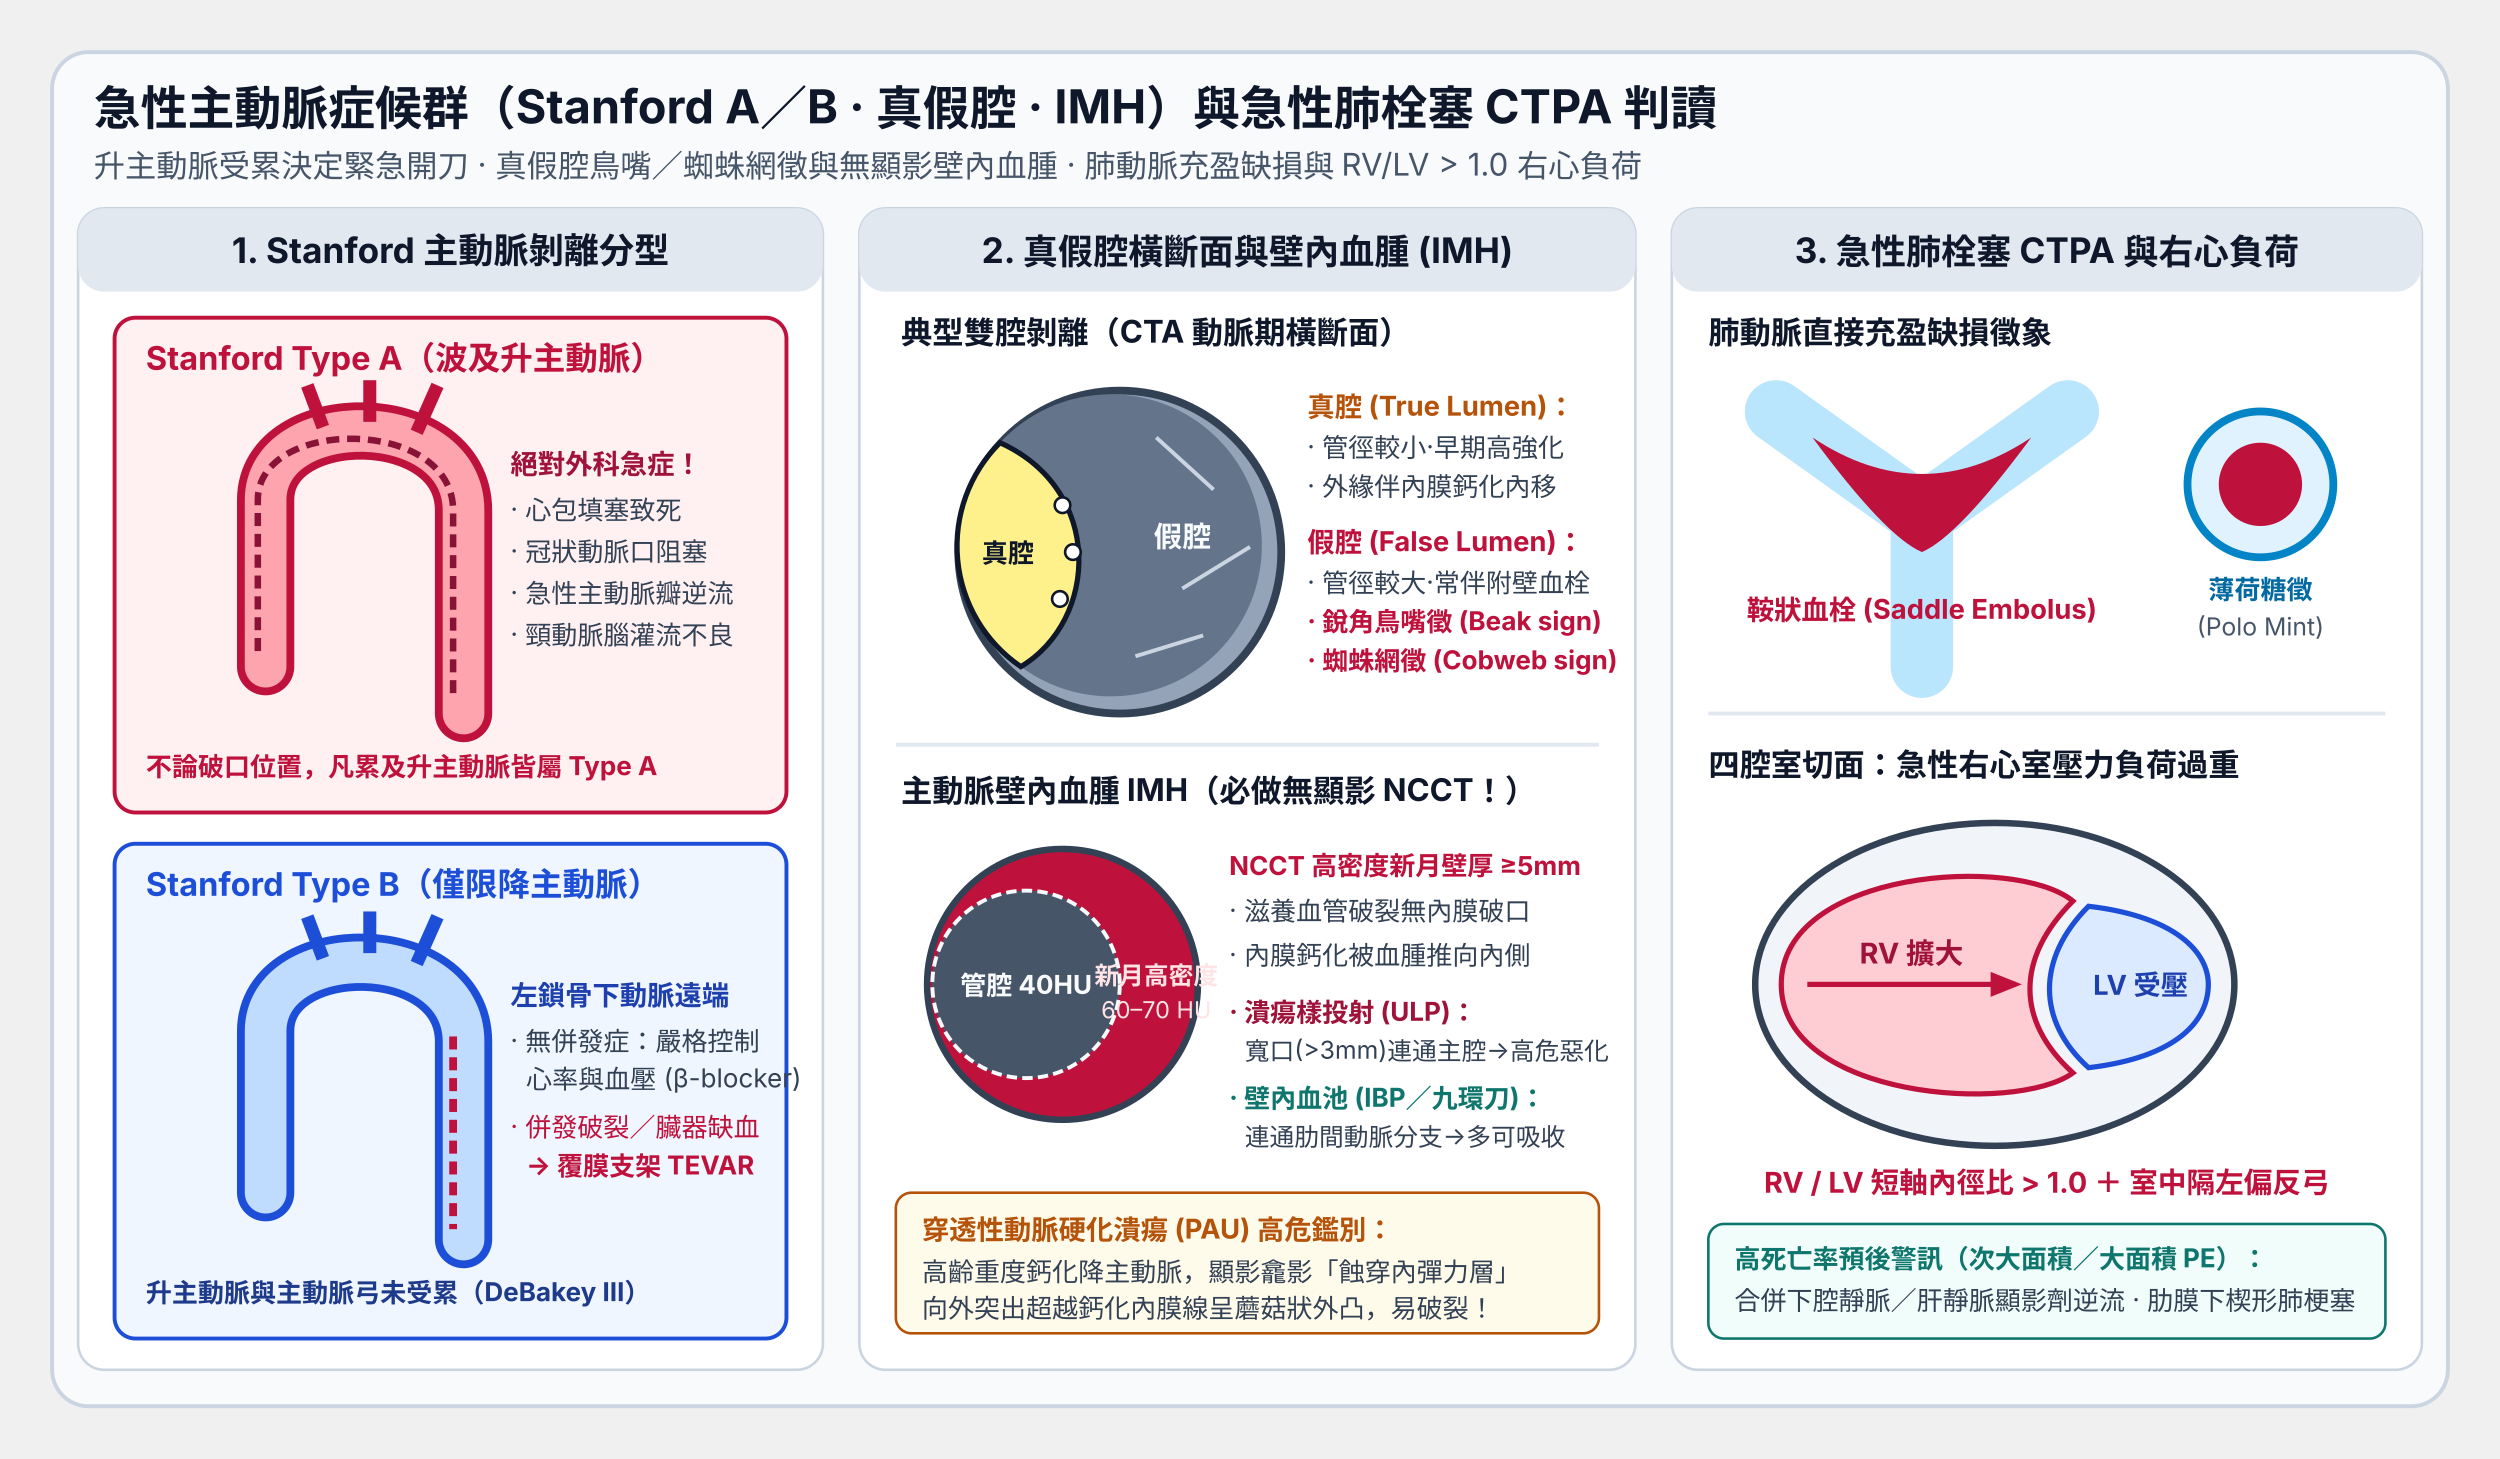
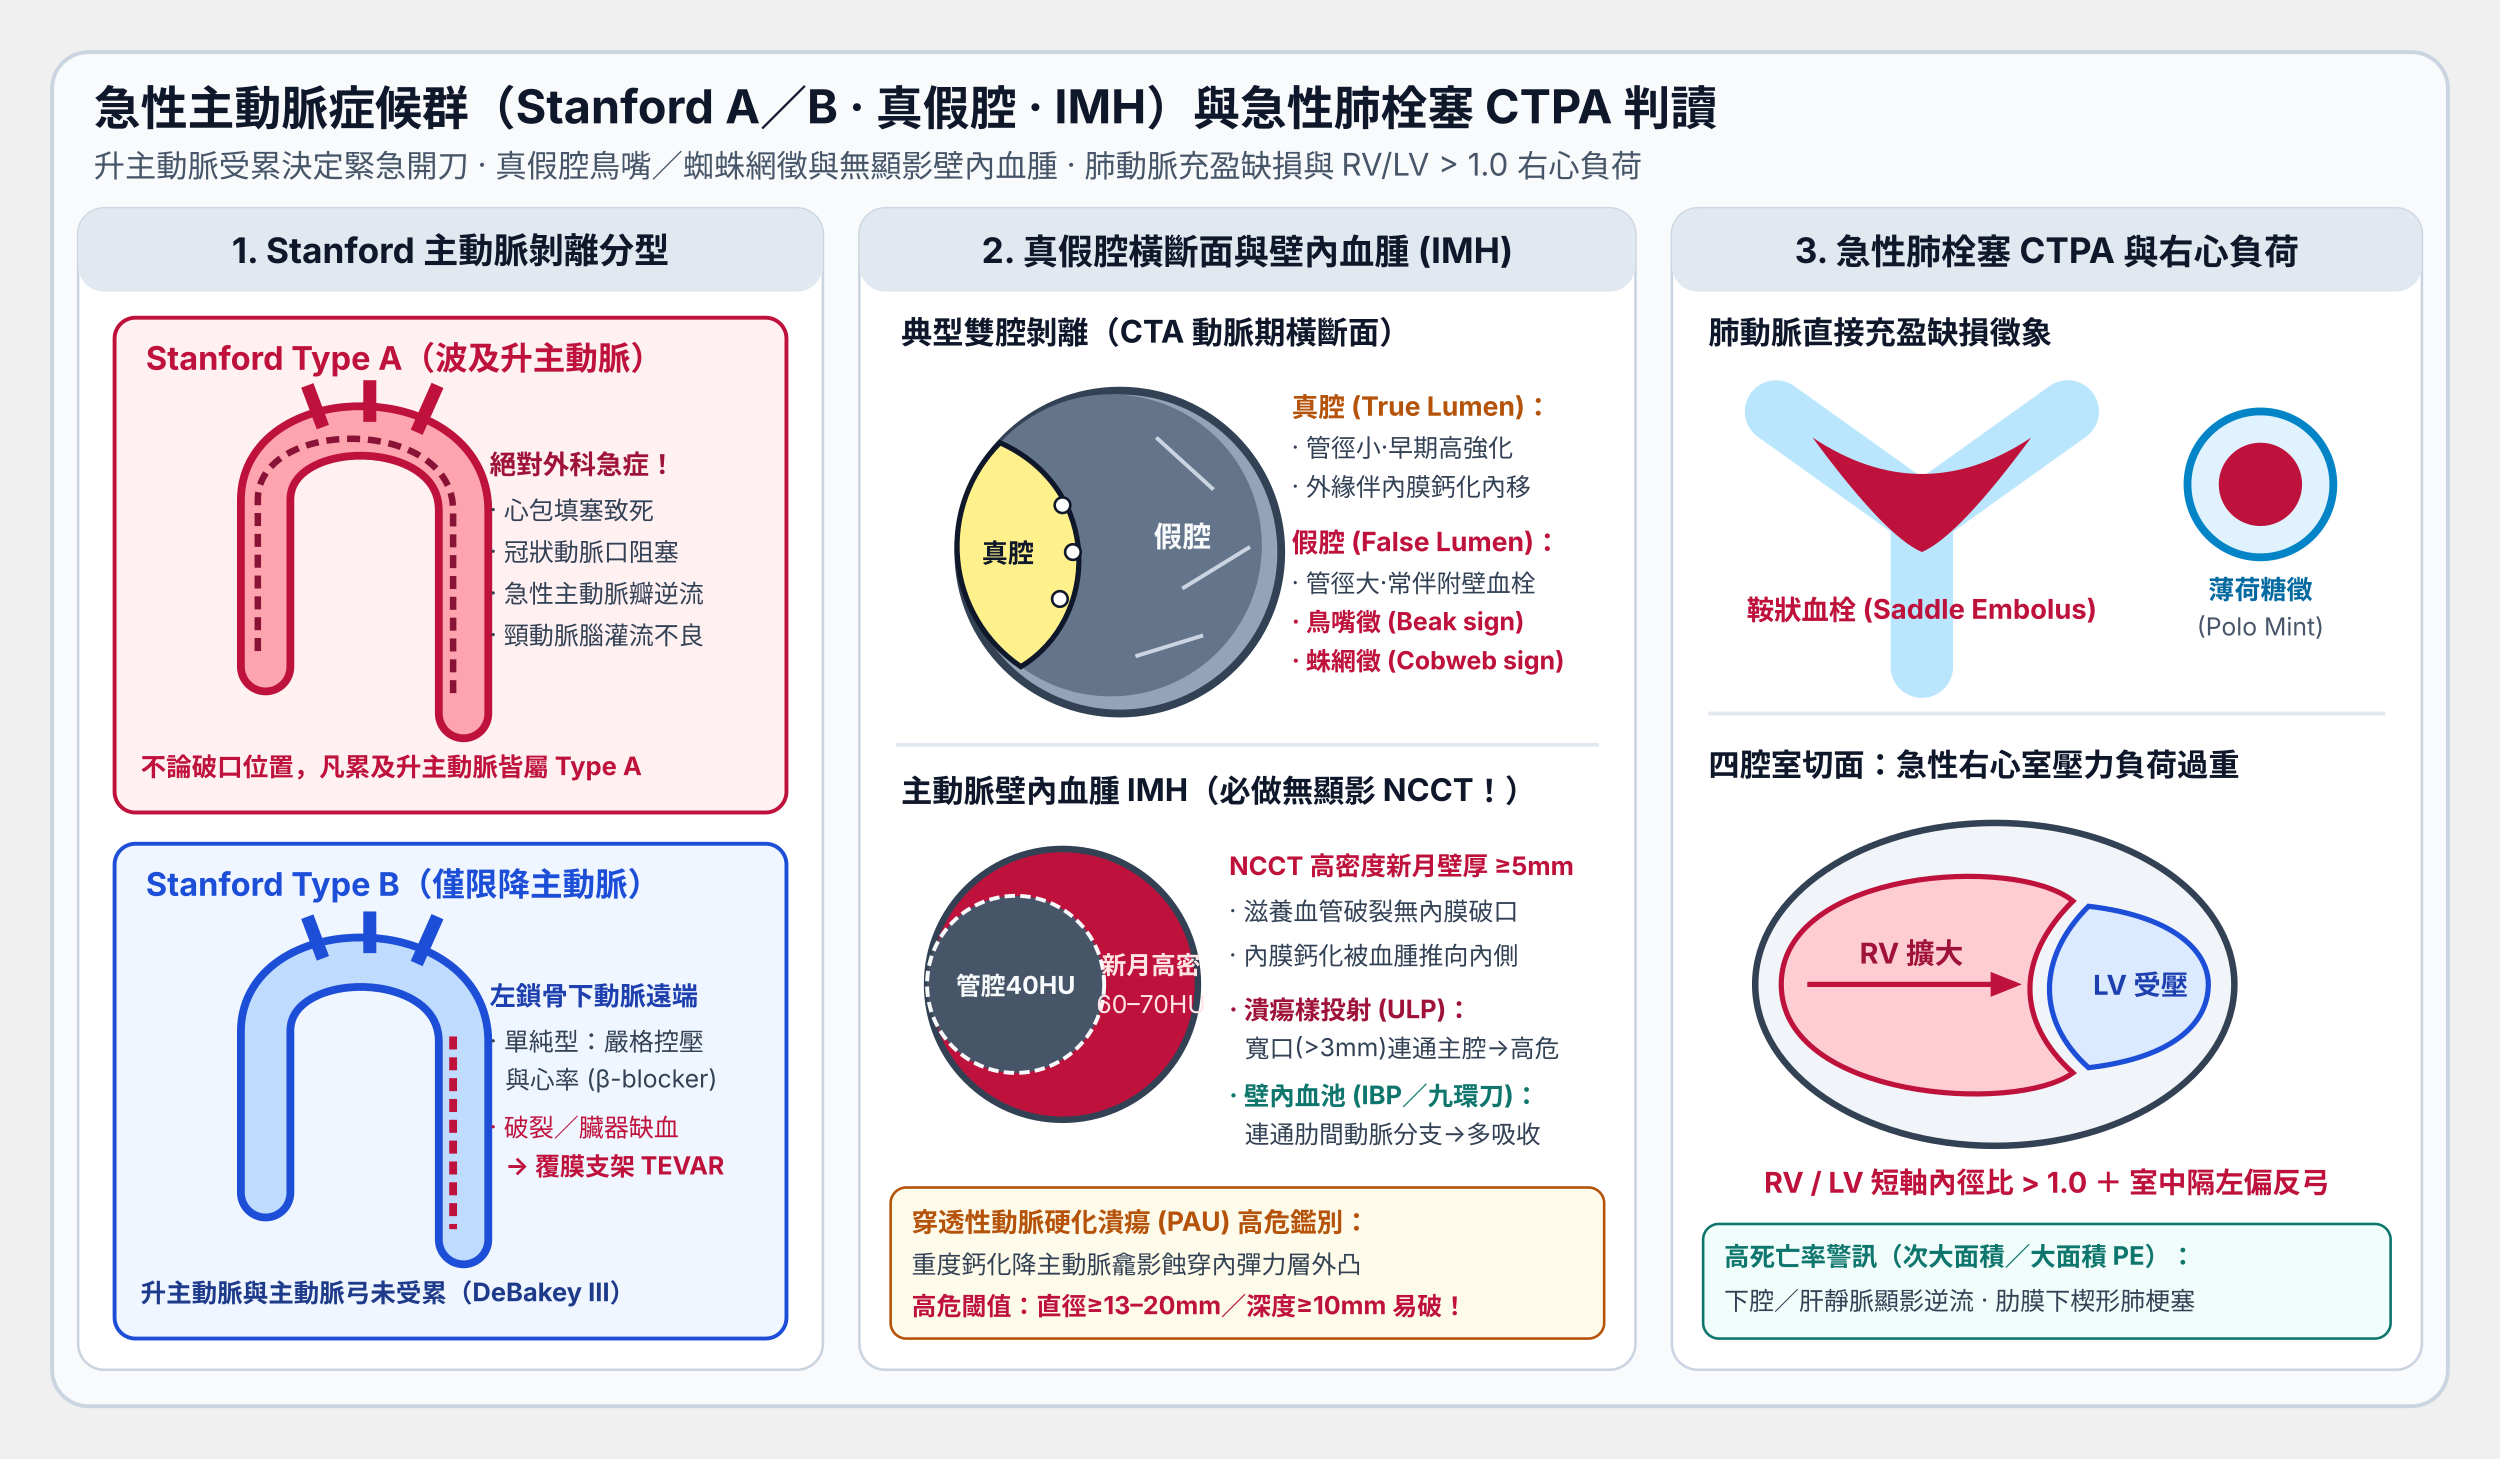
<svg xmlns="http://www.w3.org/2000/svg" viewBox="0 0 960 560" width="960" height="560" role="img" aria-labelledby="rad03-title rad03-desc">
  <defs>
    <marker id="arrRed" viewBox="0 0 10 10" refX="8" refY="5" markerWidth="6" markerHeight="6" orient="auto">
      <path d="M 0 1 L 10 5 L 0 9 z" fill="#be123c" />
    </marker>
    <marker id="arrBlue" viewBox="0 0 10 10" refX="8" refY="5" markerWidth="6" markerHeight="6" orient="auto">
      <path d="M 0 1 L 10 5 L 0 9 z" fill="#1d4ed8" />
    </marker>
  </defs>
  <g font-family="system-ui, -apple-system, 'Noto Sans TC', sans-serif">
    <rect x="20" y="20" width="920" height="520" rx="14" fill="#f8fafc" stroke="#cbd5e1" stroke-width="1.5" />
    <text x="36" y="48" font-size="18" font-weight="700" fill="#0f172a">急性主動脈症候群（Stanford A／B · 真假腔 · IMH）與急性肺栓塞 CTPA 判讀</text>
    <text x="36" y="68" font-size="12" fill="#475569">升主動脈受累決定緊急開刀 · 真假腔鳥嘴／蜘蛛網徵與無顯影壁內血腫 · 肺動脈充盈缺損與 RV/LV &gt; 1.0 右心負荷</text>
    <rect x="30" y="80" width="286" height="446" rx="10" fill="#ffffff" stroke="#cbd5e1" />
    <rect x="30" y="80" width="286" height="32" rx="10" fill="#e2e8f0" />
    <text x="173" y="101" font-size="13.5" font-weight="700" fill="#0f172a" text-anchor="middle">1. Stanford 主動脈剝離分型</text>
    <rect x="44" y="122" width="258" height="190" rx="8" fill="#fff1f2" stroke="#be123c" stroke-width="1.5" />
    <text x="56" y="142" font-size="12.5" font-weight="700" fill="#be123c">Stanford Type A（波及升主動脈）</text>
    <path d="M 102 256 L 102 192 C 102 156, 178 156, 178 196 L 178 274" fill="none" stroke="#be123c" stroke-width="22" stroke-linecap="round" />
    <path d="M 102 256 L 102 192 C 102 156, 178 156, 178 196 L 178 274" fill="none" stroke="#fda4af" stroke-width="16" stroke-linecap="round" />
    <path d="M 99 250 L 99 192 C 99 160, 174 160, 174 196 L 174 268" fill="none" stroke="#881337" stroke-width="2.5" stroke-dasharray="5,3" />
    <line x1="124" y1="164" x2="118" y2="148" stroke="#be123c" stroke-width="5" />
    <line x1="142" y1="162" x2="142" y2="146" stroke="#be123c" stroke-width="5" />
    <line x1="160" y1="166" x2="168" y2="148" stroke="#be123c" stroke-width="5" />
-     <text x="196" y="182" font-size="10.5" font-weight="700" fill="#9f1239">絕對外科急症！</text>
-     <text x="196" y="199" font-size="10" fill="#334155">· 心包填塞致死</text>
-     <text x="196" y="215" font-size="10" fill="#334155">· 冠狀動脈口阻塞</text>
-     <text x="196" y="231" font-size="10" fill="#334155">· 急性主動脈瓣逆流</text>
-     <text x="196" y="247" font-size="10" fill="#334155">· 頸動脈腦灌流不良</text>
-     <text x="56" y="298" font-size="10" font-weight="700" fill="#be123c">不論破口位置，凡累及升主動脈皆屬 Type A</text>
+     <text x="188" y="182" font-size="10.2" font-weight="700" fill="#9f1239">絕對外科急症！</text>
+     <text x="188" y="199" font-size="9.6" fill="#334155">· 心包填塞致死</text>
+     <text x="188" y="215" font-size="9.6" fill="#334155">· 冠狀動脈口阻塞</text>
+     <text x="188" y="231" font-size="9.6" fill="#334155">· 急性主動脈瓣逆流</text>
+     <text x="188" y="247" font-size="9.6" fill="#334155">· 頸動脈腦灌流不良</text>
+     <text x="54" y="298" font-size="9.8" font-weight="700" fill="#be123c">不論破口位置，凡累及升主動脈皆屬 Type A</text>
    <rect x="44" y="324" width="258" height="190" rx="8" fill="#eff6ff" stroke="#1d4ed8" stroke-width="1.5" />
    <text x="56" y="344" font-size="12.5" font-weight="700" fill="#1d4ed8">Stanford Type B（僅限降主動脈）</text>
    <path d="M 102 458 L 102 396 C 102 360, 178 360, 178 400 L 178 476" fill="none" stroke="#1d4ed8" stroke-width="22" stroke-linecap="round" />
    <path d="M 102 458 L 102 396 C 102 360, 178 360, 178 400 L 178 476" fill="none" stroke="#bfdbfe" stroke-width="16" stroke-linecap="round" />
    <path d="M 174 398 L 174 472" fill="none" stroke="#be123c" stroke-width="3" stroke-dasharray="5,3" />
    <line x1="124" y1="368" x2="118" y2="352" stroke="#1d4ed8" stroke-width="5" />
    <line x1="142" y1="366" x2="142" y2="350" stroke="#1d4ed8" stroke-width="5" />
    <line x1="160" y1="370" x2="168" y2="352" stroke="#1d4ed8" stroke-width="5" />
-     <text x="196" y="386" font-size="10.5" font-weight="700" fill="#1e40af">左鎖骨下動脈遠端</text>
-     <text x="196" y="403" font-size="10" fill="#334155">· 無併發症：嚴格控制</text>
-     <text x="202" y="418" font-size="10" fill="#334155">心率與血壓 (β-blocker)</text>
-     <text x="196" y="436" font-size="10" fill="#be123c">· 併發破裂／臟器缺血</text>
-     <text x="202" y="451" font-size="10" font-weight="700" fill="#be123c">→ 覆膜支架 TEVAR</text>
-     <text x="56" y="500" font-size="10" font-weight="700" fill="#1e3a8a">升主動脈與主動脈弓未受累（DeBakey III）</text>
+     <text x="188" y="386" font-size="10" font-weight="700" fill="#1e40af">左鎖骨下動脈遠端</text>
+     <text x="188" y="403" font-size="9.6" fill="#334155">· 單純型：嚴格控壓</text>
+     <text x="194" y="418" font-size="9.5" fill="#334155">與心率 (β-blocker)</text>
+     <text x="188" y="436" font-size="9.6" fill="#be123c">· 破裂／臟器缺血</text>
+     <text x="194" y="451" font-size="9.6" font-weight="700" fill="#be123c">→ 覆膜支架 TEVAR</text>
+     <text x="54" y="500" font-size="9.8" font-weight="700" fill="#1e3a8a">升主動脈與主動脈弓未受累（DeBakey III）</text>
    <rect x="330" y="80" width="298" height="446" rx="10" fill="#ffffff" stroke="#cbd5e1" />
    <rect x="330" y="80" width="298" height="32" rx="10" fill="#e2e8f0" />
    <text x="479" y="101" font-size="13.5" font-weight="700" fill="#0f172a" text-anchor="middle">2. 真假腔橫斷面與壁內血腫 (IMH)</text>
    <text x="346" y="132" font-size="12" font-weight="700" fill="#0f172a">典型雙腔剝離（CTA 動脈期橫斷面）</text>
    <circle cx="430" cy="212" r="62" fill="#94a3b8" stroke="#334155" stroke-width="3" />
    <path d="M 384 170 A 58 58 0 1 1 392 256 C 422 238, 424 188, 384 170 Z" fill="#64748b" />
    <path d="M 384 170 C 424 188, 422 238, 392 256 A 56 56 0 0 1 384 170 Z" fill="#fef08a" stroke="#0f172a" stroke-width="2" />
    <circle cx="408" cy="194" r="3" fill="#ffffff" stroke="#0f172a" />
    <circle cx="412" cy="212" r="3" fill="#ffffff" stroke="#0f172a" />
    <circle cx="407" cy="230" r="3" fill="#ffffff" stroke="#0f172a" />
    <line x1="444" y1="168" x2="466" y2="188" stroke="#cbd5e1" stroke-width="1.5" />
    <line x1="454" y1="226" x2="480" y2="210" stroke="#cbd5e1" stroke-width="1.5" />
    <line x1="436" y1="252" x2="462" y2="244" stroke="#cbd5e1" stroke-width="1.5" />
    <text x="387" y="216" font-size="10" font-weight="700" fill="#0f172a" text-anchor="middle">真腔</text>
    <text x="454" y="210" font-size="11" font-weight="700" fill="#f8fafc" text-anchor="middle">假腔</text>
-     <text x="502" y="160" font-size="10.5" font-weight="700" fill="#b45309">真腔 (True Lumen)：</text>
-     <text x="502" y="175" font-size="10" fill="#334155">· 管徑較小·早期高強化</text>
-     <text x="502" y="190" font-size="10" fill="#334155">· 外緣伴內膜鈣化內移</text>
-     <text x="502" y="212" font-size="10.5" font-weight="700" fill="#be123c">假腔 (False Lumen)：</text>
-     <text x="502" y="227" font-size="10" fill="#334155">· 管徑較大·常伴附壁血栓</text>
-     <text x="502" y="242" font-size="10" font-weight="700" fill="#be123c">· 銳角鳥嘴徵 (Beak sign)</text>
-     <text x="502" y="257" font-size="10" font-weight="700" fill="#be123c">· 蜘蛛網徵 (Cobweb sign)</text>
+     <text x="496" y="160" font-size="10.2" font-weight="700" fill="#b45309">真腔 (True Lumen)：</text>
+     <text x="496" y="175" font-size="9.6" fill="#334155">· 管徑小·早期高強化</text>
+     <text x="496" y="190" font-size="9.6" fill="#334155">· 外緣伴內膜鈣化內移</text>
+     <text x="496" y="212" font-size="10.2" font-weight="700" fill="#be123c">假腔 (False Lumen)：</text>
+     <text x="496" y="227" font-size="9.5" fill="#334155">· 管徑大·常伴附壁血栓</text>
+     <text x="496" y="242" font-size="9.6" font-weight="700" fill="#be123c">· 鳥嘴徵 (Beak sign)</text>
+     <text x="496" y="257" font-size="9.6" font-weight="700" fill="#be123c">· 蛛網徵 (Cobweb sign)</text>
    <line x1="344" y1="286" x2="614" y2="286" stroke="#e2e8f0" stroke-width="1.5" />
    <text x="346" y="308" font-size="12" font-weight="700" fill="#0f172a">主動脈壁內血腫 IMH（必做無顯影 NCCT！）</text>
    <circle cx="408" cy="378" r="52" fill="#be123c" stroke="#334155" stroke-width="2.5" />
-     <circle cx="394" cy="378" r="36" fill="#475569" stroke="#f8fafc" stroke-width="1.5" stroke-dasharray="4,2" />
-     <text x="394" y="382" font-size="10" font-weight="700" fill="#f8fafc" text-anchor="middle">管腔 40HU</text>
-     <text x="444" y="378" font-size="9.5" font-weight="700" fill="#ffe4e6" text-anchor="middle">新月高密度</text>
-     <text x="444" y="391" font-size="9" fill="#ffe4e6" text-anchor="middle">60–70 HU</text>
-     <text x="472" y="336" font-size="10" font-weight="700" fill="#be123c">NCCT 高密度新月壁厚 ≥5mm</text>
-     <text x="472" y="353" font-size="10" fill="#334155">· 滋養血管破裂無內膜破口</text>
-     <text x="472" y="370" font-size="10" fill="#334155">· 內膜鈣化被血腫推向內側</text>
-     <text x="472" y="392" font-size="10" font-weight="700" fill="#9f1239">· 潰瘍樣投射 (ULP)：</text>
-     <text x="478" y="407" font-size="9.5" fill="#334155">寬口(&gt;3mm)連通主腔→高危惡化</text>
-     <text x="472" y="425" font-size="10" font-weight="700" fill="#0f766e">· 壁內血池 (IBP／九環刀)：</text>
-     <text x="478" y="440" font-size="9.5" fill="#334155">連通肋間動脈分支→多可吸收</text>
-     <rect x="344" y="458" width="270" height="54" rx="6" fill="#fffbeb" stroke="#b45309" />
-     <text x="354" y="476" font-size="10.5" font-weight="700" fill="#b45309">穿透性動脈硬化潰瘍 (PAU) 高危鑑別：</text>
-     <text x="354" y="492" font-size="10" fill="#334155">高齡重度鈣化降主動脈，顯影龕影「蝕穿內彈力層」</text>
-     <text x="354" y="506" font-size="10" fill="#334155">向外突出超越鈣化內膜線呈蘑菇狀外凸，易破裂！</text>
+     <circle cx="390" cy="378" r="34" fill="#475569" stroke="#f8fafc" stroke-width="1.5" stroke-dasharray="4,2" />
+     <text x="390" y="382" font-size="9.5" font-weight="700" fill="#f8fafc" text-anchor="middle">管腔40HU</text>
+     <text x="442" y="374" font-size="9.5" font-weight="700" fill="#ffe4e6" text-anchor="middle">新月高密</text>
+     <text x="442" y="389" font-size="9.5" fill="#ffe4e6" text-anchor="middle">60–70HU</text>
+     <text x="472" y="336" font-size="9.8" font-weight="700" fill="#be123c">NCCT 高密度新月壁厚 ≥5mm</text>
+     <text x="472" y="353" font-size="9.6" fill="#334155">· 滋養血管破裂無內膜破口</text>
+     <text x="472" y="370" font-size="9.6" fill="#334155">· 內膜鈣化被血腫推向內側</text>
+     <text x="472" y="391" font-size="9.8" font-weight="700" fill="#9f1239">· 潰瘍樣投射 (ULP)：</text>
+     <text x="478" y="406" font-size="9.5" fill="#334155">寬口(&gt;3mm)連通主腔→高危</text>
+     <text x="472" y="424" font-size="9.8" font-weight="700" fill="#0f766e">· 壁內血池 (IBP／九環刀)：</text>
+     <text x="478" y="439" font-size="9.5" fill="#334155">連通肋間動脈分支→多吸收</text>
+     <rect x="342" y="456" width="274" height="58" rx="6" fill="#fffbeb" stroke="#b45309" />
+     <text x="350" y="473" font-size="10.2" font-weight="700" fill="#b45309">穿透性動脈硬化潰瘍 (PAU) 高危鑑別：</text>
+     <text x="350" y="489" font-size="9.6" fill="#334155">重度鈣化降主動脈龕影蝕穿內彈力層外凸</text>
+     <text x="350" y="505" font-size="9.6" font-weight="700" fill="#be123c">高危閾值：直徑≥13–20mm／深度≥10mm 易破！</text>
    <rect x="642" y="80" width="288" height="446" rx="10" fill="#ffffff" stroke="#cbd5e1" />
    <rect x="642" y="80" width="288" height="32" rx="10" fill="#e2e8f0" />
    <text x="786" y="101" font-size="13.5" font-weight="700" fill="#0f172a" text-anchor="middle">3. 急性肺栓塞 CTPA 與右心負荷</text>
    <text x="656" y="132" font-size="12" font-weight="700" fill="#0f172a">肺動脈直接充盈缺損徵象</text>
    <path d="M 738 256 L 738 198 L 682 158 M 738 198 L 794 158" fill="none" stroke="#bae6fd" stroke-width="24" stroke-linecap="round" stroke-linejoin="round" />
    <path d="M 696 168 Q 738 196, 780 168 Q 752 206, 738 212 Q 724 206, 696 168 Z" fill="#be123c" />
    <text x="738" y="238" font-size="10.5" font-weight="700" fill="#be123c" text-anchor="middle">鞍狀血栓 (Saddle Embolus)</text>
    <circle cx="868" cy="186" r="28" fill="#e0f2fe" stroke="#0284c7" stroke-width="3" />
    <circle cx="868" cy="186" r="16" fill="#be123c" />
    <text x="868" y="230" font-size="10" font-weight="700" fill="#0369a1" text-anchor="middle">薄荷糖徵</text>
    <text x="868" y="244" font-size="9.5" fill="#475569" text-anchor="middle">(Polo Mint)</text>
    <line x1="656" y1="274" x2="916" y2="274" stroke="#e2e8f0" stroke-width="1.5" />
    <text x="656" y="298" font-size="12" font-weight="700" fill="#0f172a">四腔室切面：急性右心室壓力負荷過重</text>
    <ellipse cx="766" cy="378" rx="92" ry="62" fill="#f1f5f9" stroke="#334155" stroke-width="2.5" />
    <path d="M 684 378 C 684 334, 774 328, 796 346 C 774 368, 774 392, 796 412 C 774 428, 684 422, 684 378 Z" fill="#fecdd3" stroke="#be123c" stroke-width="2" />
    <path d="M 802 348 C 836 352, 848 366, 848 378 C 848 392, 836 406, 802 410 C 782 392, 782 368, 802 348 Z" fill="#dbeafe" stroke="#1d4ed8" stroke-width="2" />
    <line x1="694" y1="378" x2="774" y2="378" stroke="#be123c" stroke-width="2" marker-end="url(#arrRed)" />
    <text x="734" y="370" font-size="11" font-weight="700" fill="#9f1239" text-anchor="middle">RV 擴大</text>
    <text x="822" y="382" font-size="10.5" font-weight="700" fill="#1e40af" text-anchor="middle">LV 受壓</text>
    <text x="786" y="458" font-size="11" font-weight="700" fill="#be123c" text-anchor="middle">RV / LV 短軸內徑比 &gt; 1.0 ＋ 室中隔左偏反弓</text>
-     <rect x="656" y="470" width="260" height="44" rx="6" fill="#f0fdfa" stroke="#0f766e" />
-     <text x="666" y="487" font-size="10" font-weight="700" fill="#0f766e">高死亡率預後警訊（次大面積／大面積 PE）：</text>
-     <text x="666" y="503" font-size="10" fill="#334155">合併下腔靜脈／肝靜脈顯影劑逆流 · 肋膜下楔形肺梗塞</text>
+     <rect x="654" y="470" width="264" height="44" rx="6" fill="#f0fdfa" stroke="#0f766e" />
+     <text x="662" y="486" font-size="9.8" font-weight="700" fill="#0f766e">高死亡率警訊（次大面積／大面積 PE）：</text>
+     <text x="662" y="503" font-size="9.6" fill="#334155">下腔／肝靜脈顯影逆流 · 肋膜下楔形肺梗塞</text>
  </g>
</svg>
